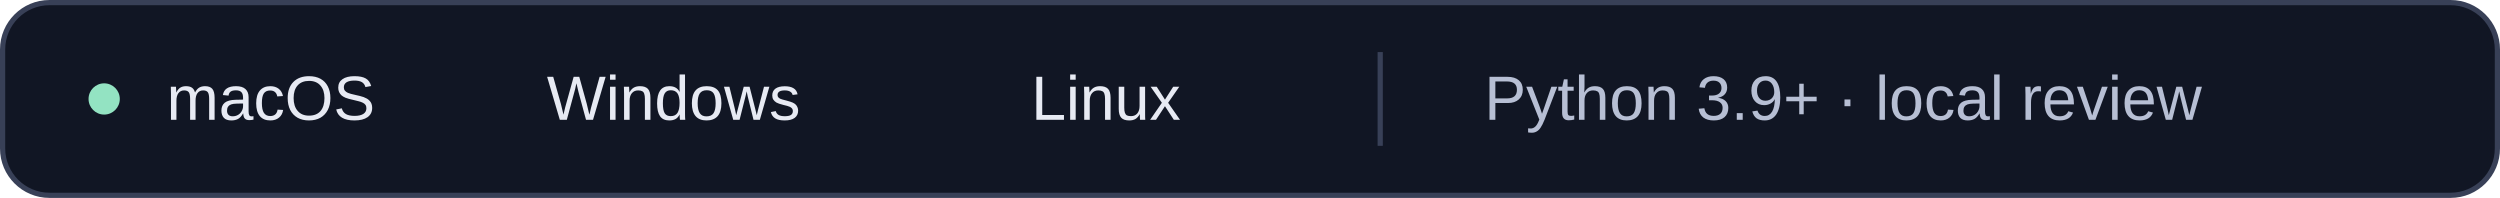
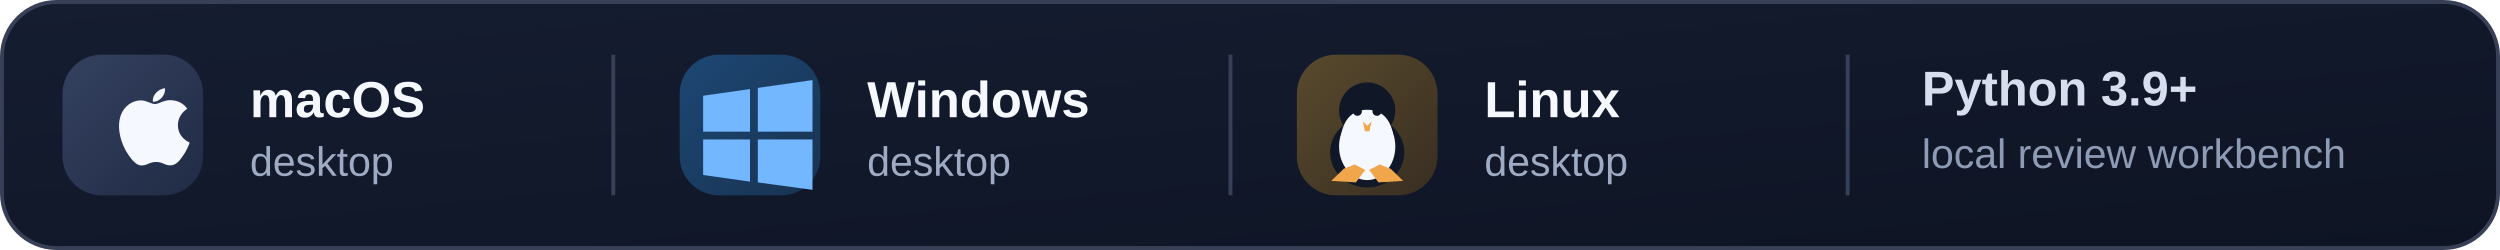
- <svg xmlns="http://www.w3.org/2000/svg" width="480" height="38" viewBox="0 0 480 38" role="img" aria-labelledby="title desc">
-   <rect x=".5" y=".5" width="479" height="37" rx="9" fill="#111624" stroke="#384057" />
-   <g font-family="-apple-system,BlinkMacSystemFont,Segoe UI,Arial,sans-serif" font-size="12" fill="#e7eaf3">
-     <circle cx="20" cy="19" r="3" fill="#93e3c2" />
-     <text x="32" y="23">macOS</text>
-     <text x="105" y="23">Windows</text>
-     <text x="198" y="23">Linux</text>
-     <path d="M265 10v18" stroke="#384057" />
-     <text x="285" y="23" fill="#b7bfd4">Python 3.9+ · local review</text>
+ <svg xmlns="http://www.w3.org/2000/svg" width="640" height="64" viewBox="0 0 640 64" role="img" aria-labelledby="title desc">
+   <defs>
+     <linearGradient id="panel" x1="0" y1="0" x2="1" y2="1">
+       <stop offset="0" stop-color="#151d31" />
+       <stop offset="1" stop-color="#0e1423" />
+     </linearGradient>
+     <linearGradient id="mac-card" x1="0" y1="0" x2="1" y2="1">
+       <stop offset="0" stop-color="#34415f" />
+       <stop offset="1" stop-color="#202b45" />
+     </linearGradient>
+     <linearGradient id="windows-card" x1="0" y1="0" x2="1" y2="1">
+       <stop offset="0" stop-color="#1d4774" />
+       <stop offset="1" stop-color="#183351" />
+     </linearGradient>
+     <linearGradient id="linux-card" x1="0" y1="0" x2="1" y2="1">
+       <stop offset="0" stop-color="#594a2d" />
+       <stop offset="1" stop-color="#382e22" />
+     </linearGradient>
+   </defs>
+   <rect x=".5" y=".5" width="639" height="63" rx="14" fill="url(#panel)" stroke="#384057" />
+   <g font-family="-apple-system,BlinkMacSystemFont,'Segoe UI',Arial,sans-serif">
+     <g id="platform-macos" transform="translate(16 14)">
+       <rect width="36" height="36" rx="10" fill="url(#mac-card)" />
+       <path fill="#f6f8ff" d="M19.665 3.32c-.734.04-1.6.514-2.123 1.092-.48.532-.882 1.322-.737 2.105.808.06 1.633-.404 2.13-.99.47-.556.827-1.34.73-2.207zM22.734 12.11c-.03-2.6 2.12-3.86 2.215-3.92-1.21-1.77-3.1-2.01-3.76-2.03-1.57-.16-3.09.92-3.89.92-.82 0-2.08-.9-3.4-.88-1.74.03-3.35 1.02-4.25 2.55-1.85 3.14-.47 7.77 1.3 10.3.87 1.24 1.9 2.63 3.25 2.58 1.3-.05 1.8-.83 3.38-.83 1.57 0 2.02.83 3.38.8 1.4-.02 2.28-1.24 3.12-2.5.99-1.44 1.4-2.84 1.43-2.91-.03-.01-2.75-1.05-2.78-4.08z" transform="translate(5 5) scale(1.08)" />
+       <text x="48" y="16" fill="#f6f8ff" font-size="13" font-weight="700">macOS</text>
+       <text x="48" y="31" fill="#9eabc3" font-size="10.5">desktop</text>
+     </g>
+     <path d="M157 14v36" stroke="#384057" />
+     <g id="platform-windows" transform="translate(174 14)">
+       <rect width="36" height="36" rx="10" fill="url(#windows-card)" />
+       <path fill="#72b7ff" d="m6 10.5 12-1.7v10.9H6V10.5Zm14-2 14-2v13.2H20V8.5ZM6 21.7h12v10.8L6 30.8V21.7Zm14 0h14v12.9l-14-1.9V21.7Z" />
+       <text x="48" y="16" fill="#f6f8ff" font-size="13" font-weight="700">Windows</text>
+       <text x="48" y="31" fill="#9eabc3" font-size="10.5">desktop</text>
+     </g>
+     <path d="M315 14v36" stroke="#384057" />
+     <g id="platform-linux" transform="translate(332 14)">
+       <rect width="36" height="36" rx="10" fill="url(#linux-card)" />
+       <ellipse cx="18" cy="25" rx="9.5" ry="9" fill="#101827" />
+       <ellipse cx="18" cy="23.5" rx="7.2" ry="8.6" fill="#f6f8ff" />
+       <circle cx="18" cy="14.3" r="7.2" fill="#101827" />
+       <path fill="#f6f8ff" d="M11.4 20.2c.8-4.1 3.2-6.1 6.6-6.1s5.8 2 6.6 6.1c-1.5 1.7-3.6 2.7-6.6 2.7s-5.1-1-6.6-2.7z" />
+       <circle cx="15.5" cy="14.5" r="1.15" fill="#101827" />
+       <circle cx="20.5" cy="14.5" r="1.15" fill="#101827" />
+       <path fill="#f2a64c" d="m16.9 17.1 1.1 1.1 1.1-1.1-.5 2.5h-1.2l-.5-2.5zM12 29.2l-3.2 3.1 6.3.4 2.4-3.2-2.7-1.4L12 29.2zm12 0-2.8-1.1-2.7 1.4 2.4 3.2 6.3-.4-3.2-3.1z" />
+       <text x="48" y="16" fill="#f6f8ff" font-size="13" font-weight="700">Linux</text>
+       <text x="48" y="31" fill="#9eabc3" font-size="10.5">desktop</text>
+     </g>
+     <path d="M473 14v36" stroke="#384057" />
+     <g transform="translate(492 0)">
+       <text x="0" y="27" fill="#d7deed" font-size="12.5" font-weight="650">Python 3.9+</text>
+       <text x="0" y="43" fill="#8e9bb5" font-size="10.5">local review workbench</text>
+     </g>
  </g>
</svg>
